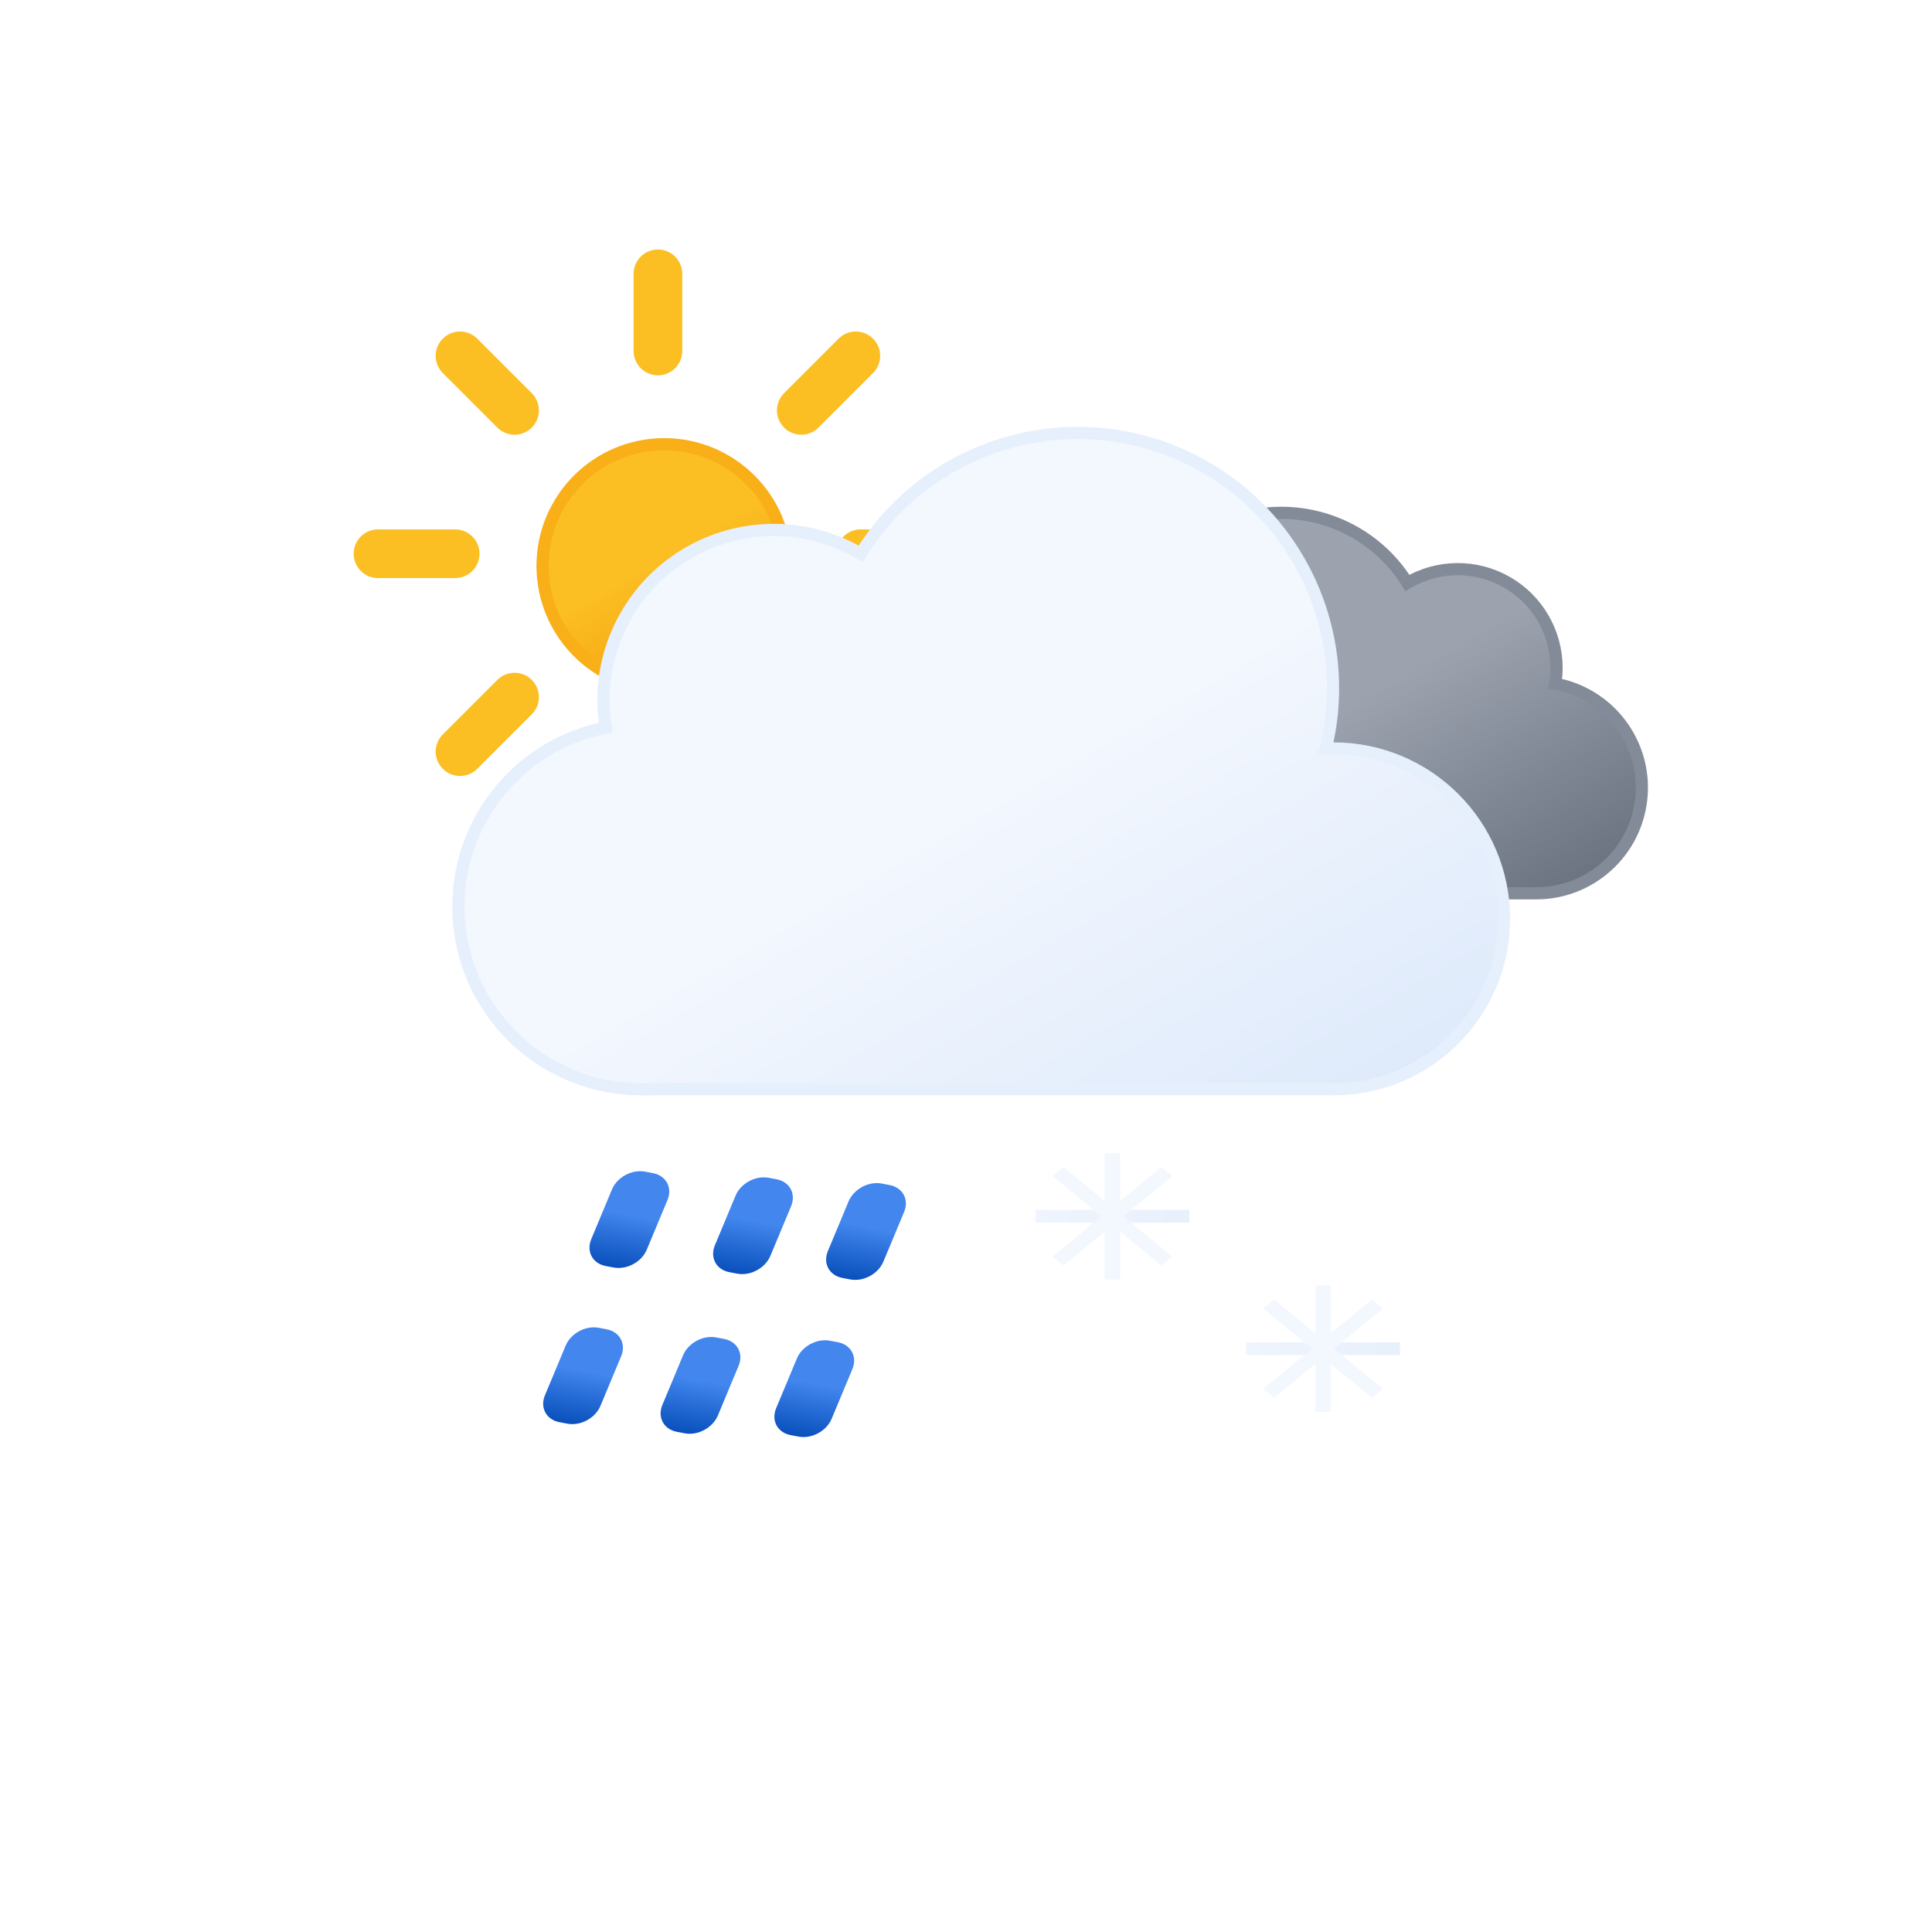
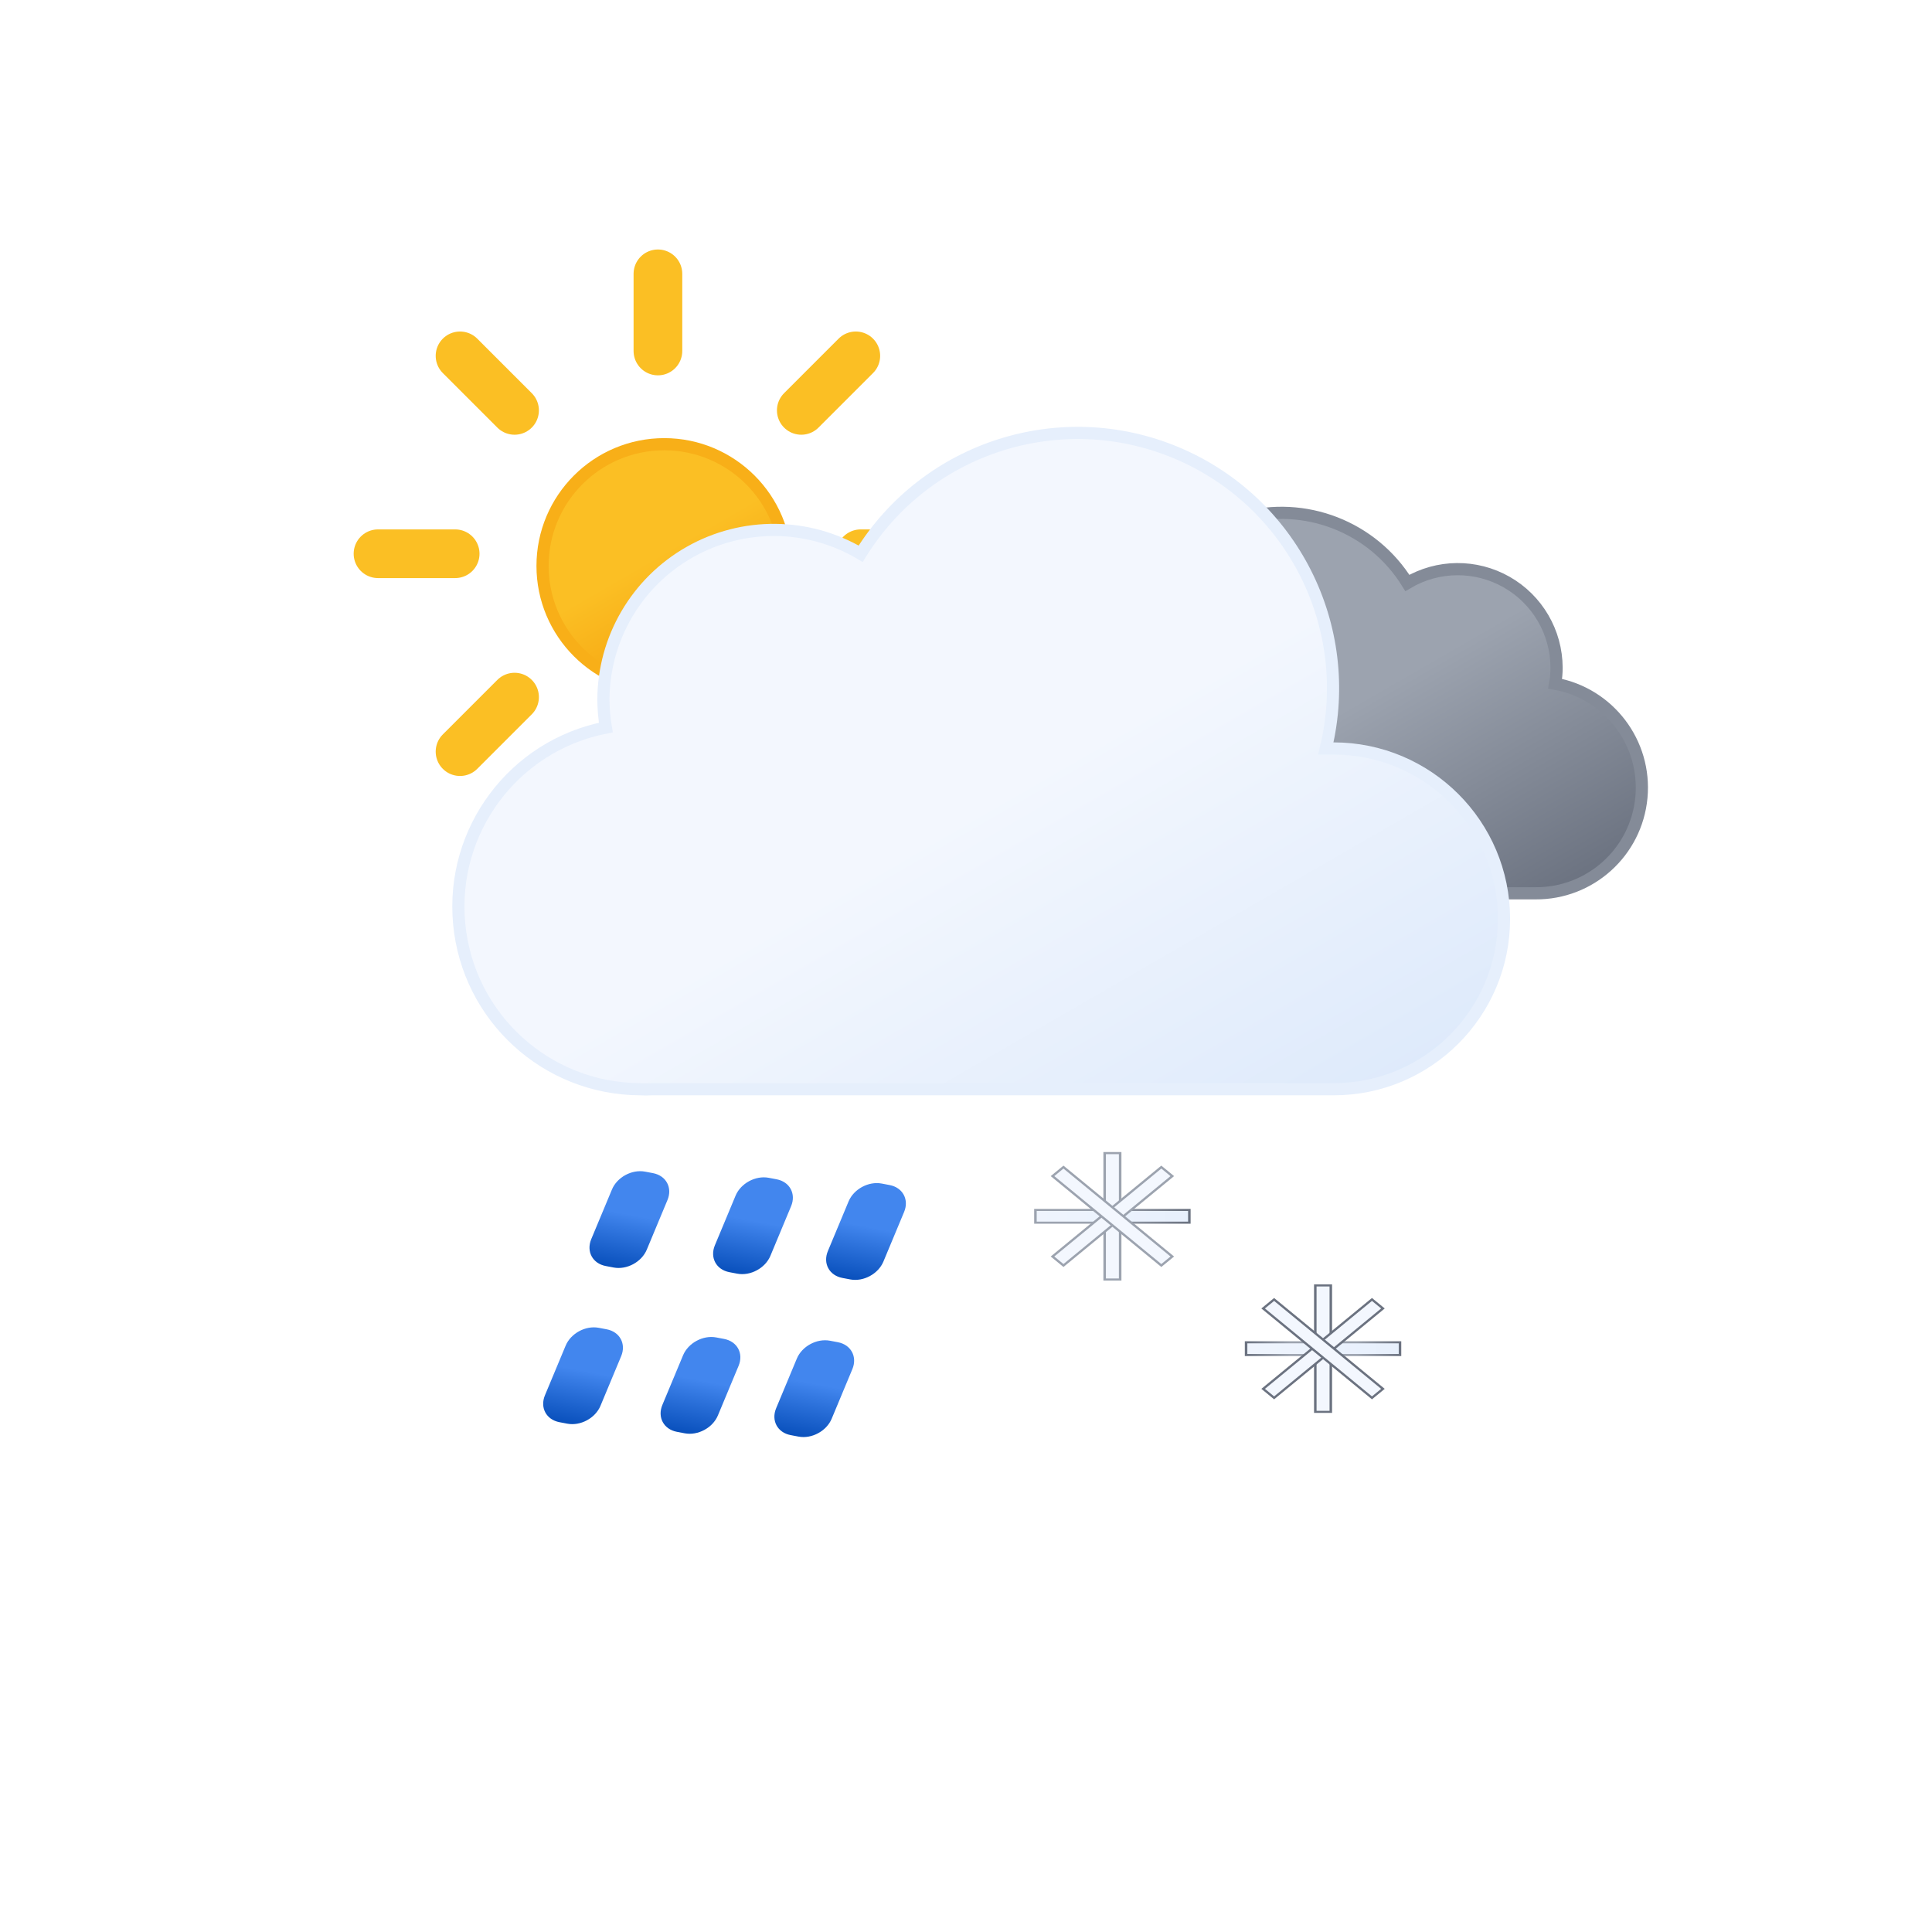
<svg xmlns="http://www.w3.org/2000/svg" xmlns:xlink="http://www.w3.org/1999/xlink" viewBox="0 0 79.374 79.374" version="1.1" id="svg33" width="300" height="300">
  <defs id="defs23">
    <linearGradient id="a" x1="16.5" y1="19.67" x2="21.5" y2="28.33" gradientUnits="userSpaceOnUse" gradientTransform="translate(8.29,-0.75)">
      <stop offset="0" stop-color="#fbbf24" id="stop2" />
      <stop offset="0.45" stop-color="#fbbf24" id="stop4" />
      <stop offset="1" stop-color="#f59e0b" id="stop6" />
    </linearGradient>
    <linearGradient id="b" x1="40.76" y1="23" x2="50.83" y2="40.46" gradientUnits="userSpaceOnUse">
      <stop offset="0" stop-color="#9ca3af" id="stop9" />
      <stop offset="0.45" stop-color="#9ca3af" id="stop11" />
      <stop offset="1" stop-color="#6b7280" id="stop13" />
    </linearGradient>
    <linearGradient id="c" x1="22.56" y1="21.96" x2="39.2" y2="50.8" gradientUnits="userSpaceOnUse" gradientTransform="translate(8.29,-0.75)">
      <stop offset="0" stop-color="#f3f7fe" id="stop16" />
      <stop offset="0.45" stop-color="#f3f7fe" id="stop18" />
      <stop offset="1" stop-color="#deeafb" id="stop20" />
    </linearGradient>
    <linearGradient xlink:href="#b-3" id="linearGradient4633" gradientUnits="userSpaceOnUse" x1="-15.909" y1="60.877" x2="47.525" y2="60.877" />
    <linearGradient id="b-3" x1="22.56" y1="21.96" x2="39.2" y2="50.8" gradientUnits="userSpaceOnUse" gradientTransform="translate(3.032984)" xlink:href="#b">
      <stop offset="0" stop-color="#f3f7fe" id="stop9-6" />
      <stop offset="0.45" stop-color="#f3f7fe" id="stop11-7" />
      <stop offset="1" stop-color="#deeafb" id="stop13-5" />
    </linearGradient>
    <linearGradient xlink:href="#b-6-5" id="linearGradient5778" x1="49.069" y1="-5.656" x2="59.287" y2="-5.656" gradientUnits="userSpaceOnUse" gradientTransform="matrix(0.4111555,0,0,0.4842853,23.10433,-41.35804)" />
    <linearGradient id="b-6-5" x1="23.31" y1="44.3" x2="24.69" y2="46.7" gradientUnits="userSpaceOnUse">
      <stop offset="0" stop-color="#4286ee" id="stop9-7-6" />
      <stop offset="0.45" stop-color="#4286ee" id="stop11-5-2" />
      <stop offset="1" stop-color="#0950bc" id="stop13-3-9" />
    </linearGradient>
    <linearGradient xlink:href="#b-6-5" id="linearGradient5990" gradientUnits="userSpaceOnUse" x1="49.069" y1="-5.656" x2="59.287" y2="-5.656" gradientTransform="matrix(0.4111555,0,0,0.4842853,29.9078,-42.08649)" />
    <linearGradient xlink:href="#b-6-5" id="linearGradient6017" gradientUnits="userSpaceOnUse" x1="49.069" y1="-5.656" x2="59.287" y2="-5.656" gradientTransform="matrix(0.4111555,0,0,0.4842853,22.38949,-46.24789)" />
    <linearGradient xlink:href="#b-6-5" id="linearGradient6068" gradientUnits="userSpaceOnUse" gradientTransform="matrix(0.4111555,0,0,0.4842853,29.38598,-46.79246)" x1="49.069" y1="-5.656" x2="59.287" y2="-5.656" />
    <linearGradient xlink:href="#b-6-5" id="linearGradient6095" gradientUnits="userSpaceOnUse" gradientTransform="matrix(0.4111555,0,0,0.4842853,21.74316,-50.7199)" x1="49.069" y1="-5.656" x2="59.287" y2="-5.656" />
    <linearGradient xlink:href="#b-6-5" id="linearGradient6122" gradientUnits="userSpaceOnUse" gradientTransform="matrix(0.4111555,0,0,0.4842853,28.63091,-51.25493)" x1="49.069" y1="-5.656" x2="59.287" y2="-5.656" />
    <linearGradient xlink:href="#b-3" id="linearGradient969" gradientUnits="userSpaceOnUse" x1="-15.909" y1="60.877" x2="47.525" y2="60.877" />
    <linearGradient xlink:href="#b-3" id="linearGradient971" gradientUnits="userSpaceOnUse" x1="-15.909" y1="60.877" x2="47.525" y2="60.877" />
    <linearGradient xlink:href="#b-3" id="linearGradient973" gradientUnits="userSpaceOnUse" x1="-15.909" y1="60.877" x2="47.525" y2="60.877" />
    <linearGradient xlink:href="#b-3" id="linearGradient975" gradientUnits="userSpaceOnUse" x1="-15.909" y1="60.877" x2="47.525" y2="60.877" />
    <linearGradient xlink:href="#b-3" id="linearGradient4633-9" gradientUnits="userSpaceOnUse" x1="-15.909" y1="60.877" x2="47.525" y2="60.877" />
    <linearGradient xlink:href="#b-3" id="linearGradient1247" gradientUnits="userSpaceOnUse" x1="-15.909" y1="60.877" x2="47.525" y2="60.877" />
    <linearGradient xlink:href="#b-3" id="linearGradient1249" gradientUnits="userSpaceOnUse" x1="-15.909" y1="60.877" x2="47.525" y2="60.877" />
    <linearGradient xlink:href="#b-3" id="linearGradient1251" gradientUnits="userSpaceOnUse" x1="-15.909" y1="60.877" x2="47.525" y2="60.877" />
    <linearGradient xlink:href="#b-3" id="linearGradient1253" gradientUnits="userSpaceOnUse" x1="-15.909" y1="60.877" x2="47.525" y2="60.877" />
    <linearGradient xlink:href="#b" id="linearGradient1402" gradientUnits="userSpaceOnUse" x1="40.76" y1="23" x2="50.83" y2="40.46" gradientTransform="translate(8.29,-0.75)" />
+     <linearGradient xlink:href="#b" id="linearGradient883" x1="22.159" y1="65.106" x2="35.108" y2="65.106" gradientUnits="userSpaceOnUse" />
+     <radialGradient xlink:href="#b" id="radialGradient891" cx="28.634" cy="65.106" fx="28.634" fy="65.106" r="6.474" gradientUnits="userSpaceOnUse" />
  </defs>
  <circle cx="27.29" cy="23.25" r="5" stroke="#f8af18" stroke-miterlimit="10" stroke-width="0.5" fill="url(#a)" id="circle25" style="fill:url(#a)" />
  <path d="m 27.03,14.42 v -3.17 m 0,23 v -3.17 m 5.89,-14.22 2.24,-2.24 M 18.9,30.88 21.14,28.64 m 0,-11.78 -2.24,-2.24 M 35.16,30.88 32.92,28.64 M 15.53,22.75 h 3.17 m 19.83,0 h -3.17" fill="none" stroke="#fbbf24" stroke-linecap="round" stroke-miterlimit="10" stroke-width="2" id="path27" />
  <path d="m 42.52,32.7 a 4.05,4.05 0 0 0 4.05,4 h 16.51 a 4.34,4.34 0 0 0 0.81,-8.61 3.52,3.52 0 0 0 0.06,-0.66 4.06,4.06 0 0 0 -6.13,-3.48 6.08,6.08 0 0 0 -11.25,3.19 6.34,6.34 0 0 0 0.18,1.46 h -0.18 a 4.05,4.05 0 0 0 -4.05,4.1 z" stroke="#848b98" stroke-miterlimit="10" stroke-width="0.5" fill="url(#b)" id="path29" style="fill:url(#linearGradient1402)" />
  <path d="m 54.79,30.75 h -0.32 a 10.49,10.49 0 0 0 -19.11,-8 7,7 0 0 0 -10.57,6 7.21,7.21 0 0 0 0.1,1.14 7.5,7.5 0 0 0 1.4,14.86 4.19,4.19 0 0 0 0.5,0 v 0 h 28 a 7,7 0 0 0 0,-14 z" stroke="#e6effc" stroke-miterlimit="10" stroke-width="0.5" fill="url(#c)" id="path31" style="fill:url(#c)" />
-   <g style="fill:url(#linearGradient4633);fill-opacity:1" transform="matrix(0.4883259,0,0,0.4011272,31.71897,23.8548)" id="g79-5">
-     <rect ry="0" y="64.453" x="22.159" height="1.305" width="12.949" id="rect40-35" style="fill:url(#linearGradient969);fill-opacity:1;stroke-width:0.213" />
-     <rect transform="rotate(-90)" ry="0" y="27.982" x="-71.58" height="1.305" width="12.949" id="rect40-3-6" style="fill:url(#linearGradient971);fill-opacity:1;stroke-width:0.213" />
-     <rect transform="rotate(-45)" ry="0" y="65.631" x="-32.264" height="1.305" width="12.949" id="rect40-6-2" style="fill:url(#linearGradient973);fill-opacity:1;stroke-width:0.213" />
-     <rect transform="rotate(-135)" ry="0" y="-26.442" x="-72.758" height="1.305" width="12.949" id="rect40-3-7-9" style="fill:url(#linearGradient975);fill-opacity:1;stroke-width:0.213" />
+   <g style="fill:url(#linearGradient4633);fill-opacity:1;stroke:url(#linearGradient883)" transform="matrix(0.4883259,0,0,0.4011272,31.71897,23.8548)" id="g79-5">
+     <rect ry="0" y="64.453" x="22.159" height="1.305" width="12.949" id="rect40-35" style="fill:url(#linearGradient969);fill-opacity:1;stroke-width:0.213;stroke:url(#linearGradient883)" />
+     <rect transform="rotate(-90)" ry="0" y="27.982" x="-71.58" height="1.305" width="12.949" id="rect40-3-6" style="fill:url(#linearGradient971);fill-opacity:1;stroke-width:0.213;stroke:url(#linearGradient883)" />
+     <rect transform="rotate(-45)" ry="0" y="65.631" x="-32.264" height="1.305" width="12.949" id="rect40-6-2" style="fill:url(#linearGradient973);fill-opacity:1;stroke-width:0.213;stroke:url(#linearGradient883)" />
+     <rect transform="rotate(-135)" ry="0" y="-26.442" x="-72.758" height="1.305" width="12.949" id="rect40-3-7-9" style="fill:url(#linearGradient975);fill-opacity:1;stroke-width:0.213;stroke:url(#linearGradient883)" />
  </g>
  <rect style="fill:url(#linearGradient5778);fill-opacity:1;stroke-width:0.219" id="rect400-3-0-2-1-3-5" width="4.201" height="2.322" x="43.279" y="-45.258" ry="0.996" transform="matrix(-0.3849075,0.9229551,-0.9824646,-0.186449,0,0)" />
  <rect style="fill:url(#linearGradient5990);fill-opacity:1;stroke-width:0.219" id="rect400-3-0-2-1-3-5-3" width="4.201" height="2.322" x="50.083" y="-45.987" ry="0.996" transform="matrix(-0.3849075,0.9229551,-0.9824646,-0.186449,0,0)" />
  <rect style="fill:url(#linearGradient6017);fill-opacity:1;stroke-width:0.219" id="rect400-3-0-2-1-3-5-6" width="4.201" height="2.322" x="42.565" y="-50.148" ry="0.996" transform="matrix(-0.3849075,0.9229551,-0.9824646,-0.186449,0,0)" />
  <rect style="fill:url(#linearGradient6068);fill-opacity:1;stroke-width:0.219" id="rect400-3-0-2-1-3-5-6-0" width="4.201" height="2.322" x="49.561" y="-50.693" ry="0.996" transform="matrix(-0.3849075,0.9229551,-0.9824646,-0.186449,0,0)" />
  <rect style="fill:url(#linearGradient6095);fill-opacity:1;stroke-width:0.219" id="rect400-3-0-2-1-3-5-6-2" width="4.201" height="2.322" x="41.918" y="-54.62" ry="0.996" transform="matrix(-0.3849075,0.9229551,-0.9824646,-0.186449,0,0)" />
  <rect style="fill:url(#linearGradient6122);fill-opacity:1;stroke-width:0.219" id="rect400-3-0-2-1-3-5-6-6" width="4.201" height="2.322" x="48.806" y="-55.155" ry="0.996" transform="matrix(-0.3849075,0.9229551,-0.9824646,-0.186449,0,0)" />
-   <g style="fill:url(#linearGradient4633-9);fill-opacity:1" transform="matrix(0.4883259,0,0,0.4011272,40.37318,29.29231)" id="g79-5-6">
-     <rect ry="0" y="64.453" x="22.159" height="1.305" width="12.949" id="rect40-35-1" style="fill:url(#linearGradient1247);fill-opacity:1;stroke-width:0.213" />
-     <rect transform="rotate(-90)" ry="0" y="27.982" x="-71.58" height="1.305" width="12.949" id="rect40-3-6-8" style="fill:url(#linearGradient1249);fill-opacity:1;stroke-width:0.213" />
-     <rect transform="rotate(-45)" ry="0" y="65.631" x="-32.264" height="1.305" width="12.949" id="rect40-6-2-7" style="fill:url(#linearGradient1251);fill-opacity:1;stroke-width:0.213" />
-     <rect transform="rotate(-135)" ry="0" y="-26.442" x="-72.758" height="1.305" width="12.949" id="rect40-3-7-9-9" style="fill:url(#linearGradient1253);fill-opacity:1;stroke-width:0.213" />
+   <g style="fill:url(#linearGradient4633-9);fill-opacity:1;stroke:url(#radialGradient891)" transform="matrix(0.4883259,0,0,0.4011272,40.37318,29.29231)" id="g79-5-6">
+     <rect ry="0" y="64.453" x="22.159" height="1.305" width="12.949" id="rect40-35-1" style="fill:url(#linearGradient1247);fill-opacity:1;stroke-width:0.213;stroke:url(#radialGradient891)" />
+     <rect transform="rotate(-90)" ry="0" y="27.982" x="-71.58" height="1.305" width="12.949" id="rect40-3-6-8" style="fill:url(#linearGradient1249);fill-opacity:1;stroke-width:0.213;stroke:url(#radialGradient891)" />
+     <rect transform="rotate(-45)" ry="0" y="65.631" x="-32.264" height="1.305" width="12.949" id="rect40-6-2-7" style="fill:url(#linearGradient1251);fill-opacity:1;stroke-width:0.213;stroke:url(#radialGradient891)" />
+     <rect transform="rotate(-135)" ry="0" y="-26.442" x="-72.758" height="1.305" width="12.949" id="rect40-3-7-9-9" style="fill:url(#linearGradient1253);fill-opacity:1;stroke-width:0.213;stroke:url(#radialGradient891)" />
  </g>
</svg>
